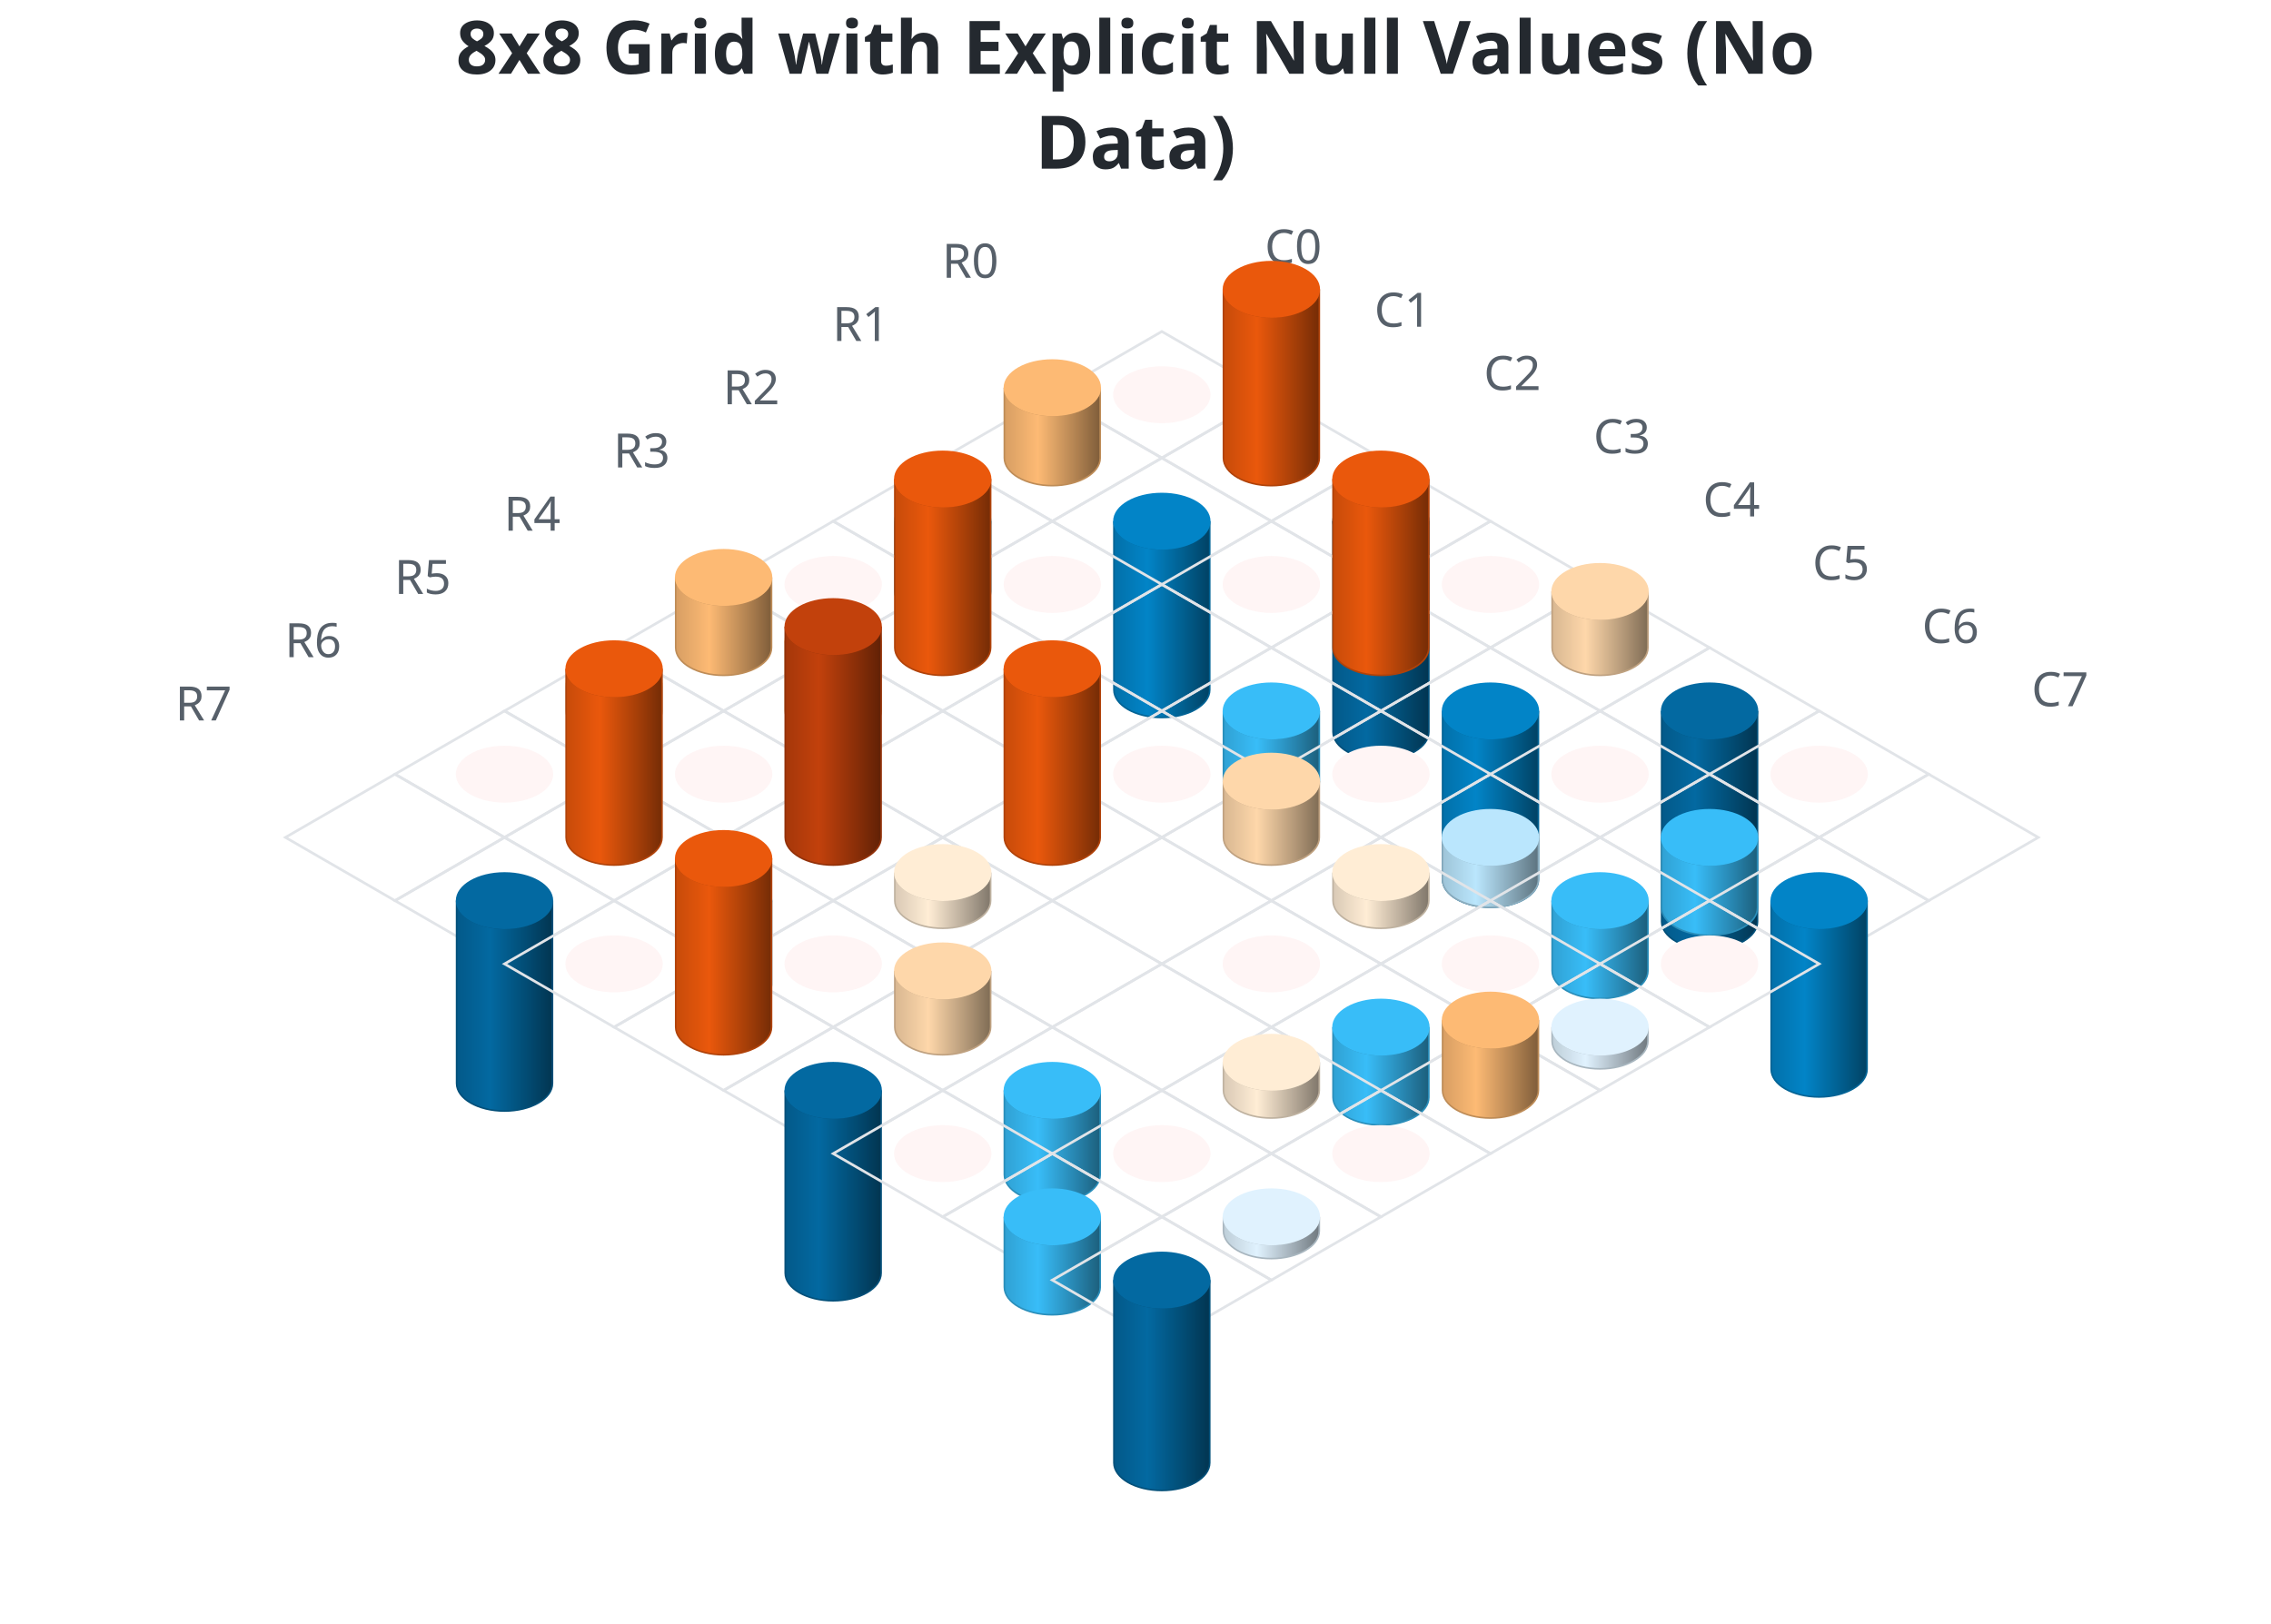
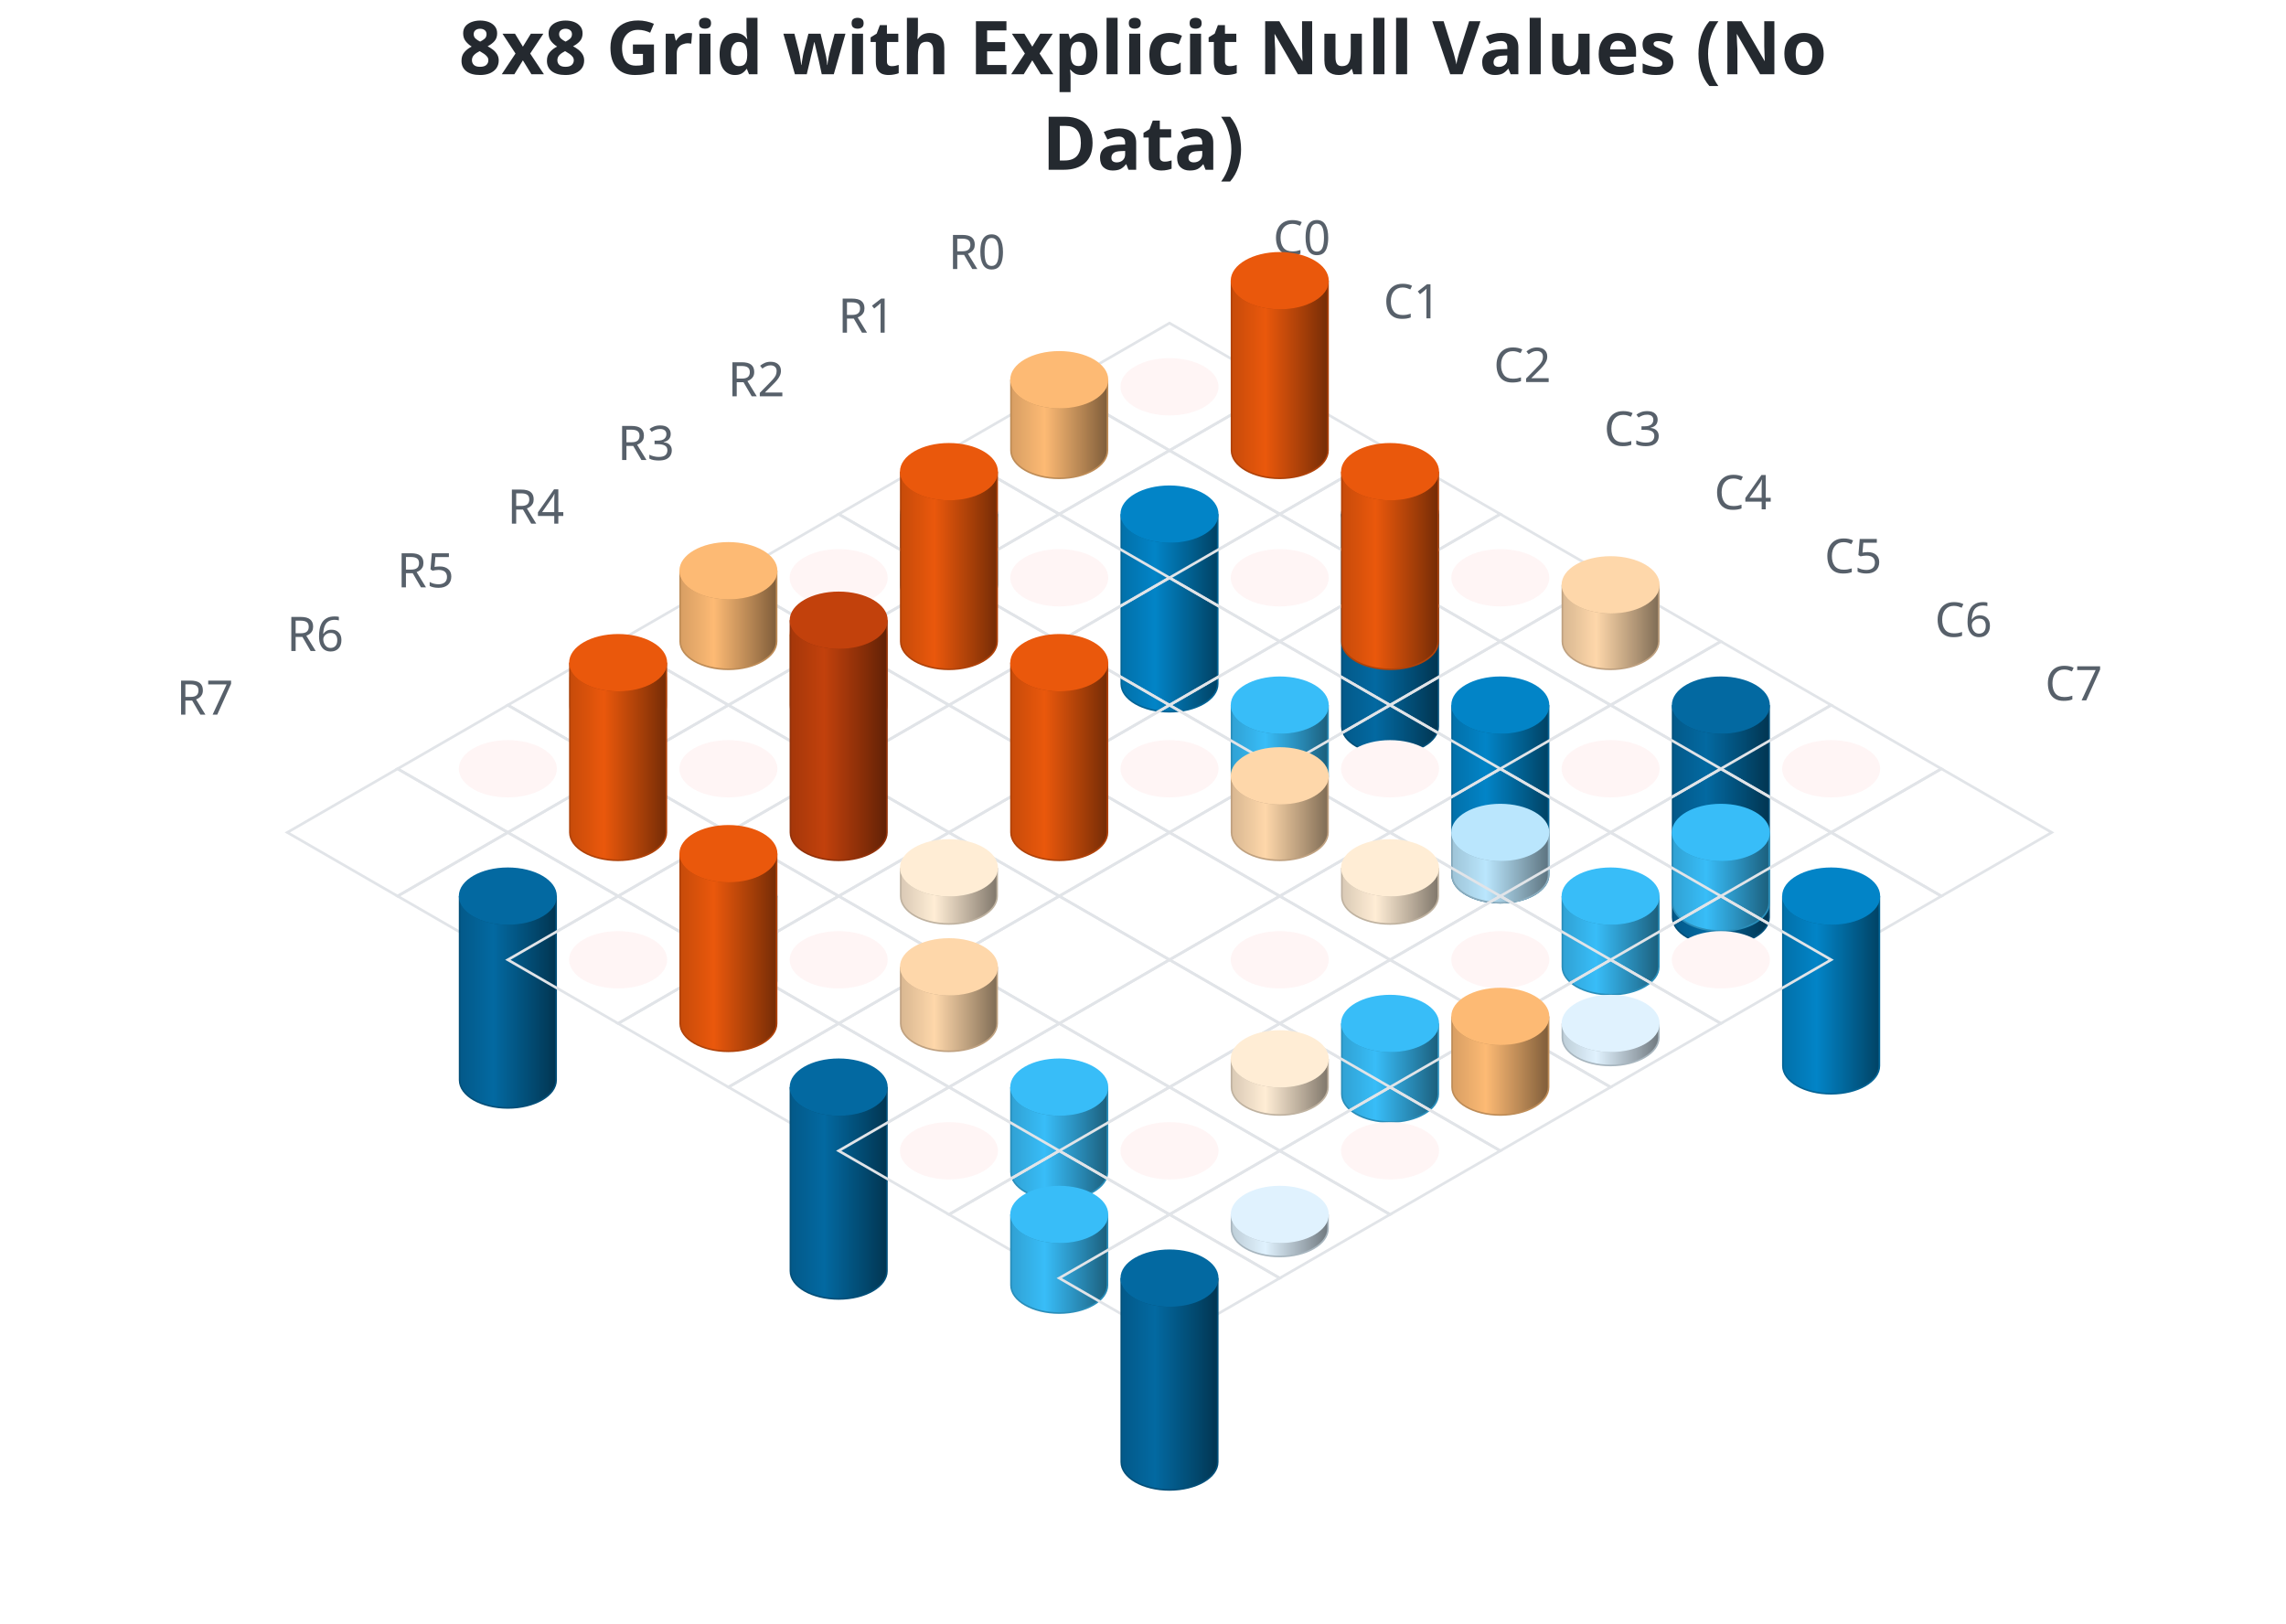
- <svg xmlns="http://www.w3.org/2000/svg" viewBox="-220.43 -62.90 430.87 308.07" width="100%" height="100%">
+ <svg xmlns="http://www.w3.org/2000/svg" viewBox="-220.43 -60.90 430.87 306.07" width="100%" height="100%">
  <style>
        @keyframes iso-grow {
          from {
            transform: scaleY(0);
          }
          to {
            transform: scaleY(1);
          }
        }
        .iso-bar {
          transform-box: fill-box;
          animation: iso-grow 0.6s cubic-bezier(0.16, 1, 0.3, 1) both;
          transition: transform 0.2s cubic-bezier(0.25, 0.46, 0.45, 0.94), filter 0.2s ease;
          cursor: pointer;
        }
        .iso-bar:hover {
          filter: brightness(1.1) drop-shadow(0 4px 6px rgba(0, 0, 0, 0.2));
          transform: translateY(-3px) scaleY(1);
        }
        .iso-face-top, .iso-face-left, .iso-face-right, .iso-bridge-top, .iso-bridge-front {
          transition: fill 0.2s ease;
        }
      </style>
  <defs>
    <linearGradient id="cyl-grad-fdba74" x1="0%" y1="0%" x2="100%" y2="0%">
      <stop offset="0%" stop-color="#d79e63" stop-opacity="1" />
      <stop offset="35%" stop-color="#fdba74" stop-opacity="1" />
      <stop offset="75%" stop-color="#b18251" stop-opacity="1" />
      <stop offset="100%" stop-color="#7f5d3a" stop-opacity="1" />
    </linearGradient>
    <linearGradient id="cyl-grad-38bdf8" x1="0%" y1="0%" x2="100%" y2="0%">
      <stop offset="0%" stop-color="#30a1d3" stop-opacity="1" />
      <stop offset="35%" stop-color="#38bdf8" stop-opacity="1" />
      <stop offset="75%" stop-color="#2784ae" stop-opacity="1" />
      <stop offset="100%" stop-color="#1c5f7c" stop-opacity="1" />
    </linearGradient>
    <linearGradient id="cyl-grad-ffedd5" x1="0%" y1="0%" x2="100%" y2="0%">
      <stop offset="0%" stop-color="#d9c9b5" stop-opacity="1" />
      <stop offset="35%" stop-color="#ffedd5" stop-opacity="1" />
      <stop offset="75%" stop-color="#b3a695" stop-opacity="1" />
      <stop offset="100%" stop-color="#80776b" stop-opacity="1" />
    </linearGradient>
    <linearGradient id="cyl-grad-ea580c" x1="0%" y1="0%" x2="100%" y2="0%">
      <stop offset="0%" stop-color="#c74b0a" stop-opacity="1" />
      <stop offset="35%" stop-color="#ea580c" stop-opacity="1" />
      <stop offset="75%" stop-color="#a43e08" stop-opacity="1" />
      <stop offset="100%" stop-color="#752c06" stop-opacity="1" />
    </linearGradient>
    <linearGradient id="cyl-grad-0284c7" x1="0%" y1="0%" x2="100%" y2="0%">
      <stop offset="0%" stop-color="#0270a9" stop-opacity="1" />
      <stop offset="35%" stop-color="#0284c7" stop-opacity="1" />
      <stop offset="75%" stop-color="#015c8b" stop-opacity="1" />
      <stop offset="100%" stop-color="#014264" stop-opacity="1" />
    </linearGradient>
    <linearGradient id="cyl-grad-0369a1" x1="0%" y1="0%" x2="100%" y2="0%">
      <stop offset="0%" stop-color="#035989" stop-opacity="1" />
      <stop offset="35%" stop-color="#0369a1" stop-opacity="1" />
      <stop offset="75%" stop-color="#024a71" stop-opacity="1" />
      <stop offset="100%" stop-color="#023551" stop-opacity="1" />
    </linearGradient>
    <linearGradient id="cyl-grad-c2410c" x1="0%" y1="0%" x2="100%" y2="0%">
      <stop offset="0%" stop-color="#a5370a" stop-opacity="1" />
      <stop offset="35%" stop-color="#c2410c" stop-opacity="1" />
      <stop offset="75%" stop-color="#882e08" stop-opacity="1" />
      <stop offset="100%" stop-color="#612106" stop-opacity="1" />
    </linearGradient>
    <linearGradient id="cyl-grad-fed7aa" x1="0%" y1="0%" x2="100%" y2="0%">
      <stop offset="0%" stop-color="#d8b791" stop-opacity="1" />
      <stop offset="35%" stop-color="#fed7aa" stop-opacity="1" />
      <stop offset="75%" stop-color="#b29777" stop-opacity="1" />
      <stop offset="100%" stop-color="#7f6c55" stop-opacity="1" />
    </linearGradient>
    <linearGradient id="cyl-grad-bae6fd" x1="0%" y1="0%" x2="100%" y2="0%">
      <stop offset="0%" stop-color="#9ec4d7" stop-opacity="1" />
      <stop offset="35%" stop-color="#bae6fd" stop-opacity="1" />
      <stop offset="75%" stop-color="#82a1b1" stop-opacity="1" />
      <stop offset="100%" stop-color="#5d737f" stop-opacity="1" />
    </linearGradient>
    <linearGradient id="cyl-grad-e0f2fe" x1="0%" y1="0%" x2="100%" y2="0%">
      <stop offset="0%" stop-color="#beced8" stop-opacity="1" />
      <stop offset="35%" stop-color="#e0f2fe" stop-opacity="1" />
      <stop offset="75%" stop-color="#9da9b2" stop-opacity="1" />
      <stop offset="100%" stop-color="#70797f" stop-opacity="1" />
    </linearGradient>
  </defs>
-   <text x="-5.00" y="-48.90" fill="#24292f" font-size="14" font-weight="bold" font-family="sans-serif" text-anchor="middle">8x8 Grid with Explicit Null Values (No</text>
-   <text x="-5.00" y="-30.90" fill="#24292f" font-size="14" font-weight="bold" font-family="sans-serif" text-anchor="middle">Data)</text>
+   <text x="-5.00" y="-46.90" fill="#24292f" font-size="14" font-weight="bold" font-family="sans-serif" text-anchor="middle">8x8 Grid with Explicit Null Values (No</text>
+   <text x="-5.00" y="-28.90" fill="#24292f" font-size="14" font-weight="bold" font-family="sans-serif" text-anchor="middle">Data)</text>
  <g>
    <g class="iso-col-labels">
      <text x="24.94" y="-12.90" fill="#57606a" font-size="9" font-family="sans-serif" text-anchor="middle">C0</text>
      <text x="45.73" y="-0.90" fill="#57606a" font-size="9" font-family="sans-serif" text-anchor="middle">C1</text>
      <text x="66.51" y="11.10" fill="#57606a" font-size="9" font-family="sans-serif" text-anchor="middle">C2</text>
      <text x="87.30" y="23.10" fill="#57606a" font-size="9" font-family="sans-serif" text-anchor="middle">C3</text>
      <text x="108.08" y="35.10" fill="#57606a" font-size="9" font-family="sans-serif" text-anchor="middle">C4</text>
      <text x="128.86" y="47.10" fill="#57606a" font-size="9" font-family="sans-serif" text-anchor="middle">C5</text>
      <text x="149.65" y="59.10" fill="#57606a" font-size="9" font-family="sans-serif" text-anchor="middle">C6</text>
      <text x="170.43" y="71.10" fill="#57606a" font-size="9" font-family="sans-serif" text-anchor="middle">C7</text>
    </g>
    <g class="iso-row-labels">
      <text x="-30.94" y="-10.20" fill="#57606a" font-size="9" font-family="sans-serif" text-anchor="end">R0</text>
      <text x="-51.73" y="1.80" fill="#57606a" font-size="9" font-family="sans-serif" text-anchor="end">R1</text>
      <text x="-72.51" y="13.80" fill="#57606a" font-size="9" font-family="sans-serif" text-anchor="end">R2</text>
      <text x="-93.30" y="25.80" fill="#57606a" font-size="9" font-family="sans-serif" text-anchor="end">R3</text>
      <text x="-114.08" y="37.80" fill="#57606a" font-size="9" font-family="sans-serif" text-anchor="end">R4</text>
      <text x="-134.86" y="49.80" fill="#57606a" font-size="9" font-family="sans-serif" text-anchor="end">R5</text>
      <text x="-155.65" y="61.80" fill="#57606a" font-size="9" font-family="sans-serif" text-anchor="end">R6</text>
      <text x="-176.43" y="73.80" fill="#57606a" font-size="9" font-family="sans-serif" text-anchor="end">R7</text>
    </g>
    <polygon class="iso-grid-cell" points="0.00,0.00 -20.78,12.00 0.00,24.00 20.78,12.00" fill="none" stroke="#e1e4e8" stroke-width="0.5" />
    <g class="iso-bar" data-col="0" data-row="0" data-value="0" style="animation-delay: 0ms; transform-origin: bottom;">
      <ellipse cx="0.00" cy="12.00" rx="9.09" ry="5.25" fill="#fff5f5" stroke="#fff5f5" stroke-width="0.3" fill-opacity="1" stroke-opacity="1" />
    </g>
    <polygon class="iso-grid-cell" points="-20.78,12.00 -41.57,24.00 -20.78,36.00 0.00,24.00" fill="none" stroke="#e1e4e8" stroke-width="0.5" />
    <g class="iso-bar" data-col="0" data-row="1" data-value="5" style="animation-delay: 15ms; transform-origin: bottom;">
      <path d="M -29.88,10.67 L -29.88,24.00 A 9.09,5.25 0 0,0 -11.69,24.00 L -11.69,10.67 A 9.09,5.25 0 0,1 -29.88,10.67 Z" fill="url(#cyl-grad-fdba74)" stroke="#be8c57" stroke-width="0.3" fill-opacity="1" stroke-opacity="1" />
      <ellipse cx="-20.78" cy="10.67" rx="9.09" ry="5.25" fill="#fdba74" stroke="#fdba74" stroke-width="0.3" fill-opacity="1" stroke-opacity="1" />
    </g>
    <polygon class="iso-grid-cell" points="-41.57,24.00 -62.35,36.00 -41.57,48.00 -20.78,36.00" fill="none" stroke="#e1e4e8" stroke-width="0.5" />
    <g class="iso-bar" data-col="0" data-row="2" data-value="-5" style="animation-delay: 30ms; transform-origin: top;">
      <path d="M -50.66,36.00 L -50.66,49.33 A 9.09,5.25 0 0,0 -32.48,49.33 L -32.48,36.00 A 9.09,5.25 0 0,1 -50.66,36.00 Z" fill="url(#cyl-grad-38bdf8)" stroke="#2a8eba" stroke-width="0.3" fill-opacity="1" stroke-opacity="1" />
      <ellipse cx="-41.57" cy="36.00" rx="9.09" ry="5.25" fill="#38bdf8" stroke="#38bdf8" stroke-width="0.3" fill-opacity="1" stroke-opacity="1" />
    </g>
    <polygon class="iso-grid-cell" points="-62.35,36.00 -83.14,48.00 -62.35,60.00 -41.57,48.00" fill="none" stroke="#e1e4e8" stroke-width="0.5" />
    <g class="iso-bar" data-col="0" data-row="3" data-value="0" style="animation-delay: 45ms; transform-origin: bottom;">
      <ellipse cx="-62.35" cy="48.00" rx="9.09" ry="5.25" fill="#fff5f5" stroke="#fff5f5" stroke-width="0.3" fill-opacity="1" stroke-opacity="1" />
    </g>
    <polygon class="iso-grid-cell" points="-83.14,48.00 -103.92,60.00 -83.14,72.00 -62.35,60.00" fill="none" stroke="#e1e4e8" stroke-width="0.5" />
    <g class="iso-bar" data-col="0" data-row="4" data-value="5" style="animation-delay: 60ms; transform-origin: bottom;">
      <path d="M -92.23,46.67 L -92.23,60.00 A 9.09,5.25 0 0,0 -74.05,60.00 L -74.05,46.67 A 9.09,5.25 0 0,1 -92.23,46.67 Z" fill="url(#cyl-grad-fdba74)" stroke="#be8c57" stroke-width="0.3" fill-opacity="1" stroke-opacity="1" />
      <ellipse cx="-83.14" cy="46.67" rx="9.09" ry="5.25" fill="#fdba74" stroke="#fdba74" stroke-width="0.3" fill-opacity="1" stroke-opacity="1" />
    </g>
    <polygon class="iso-grid-cell" points="-103.92,60.00 -124.71,72.00 -103.92,84.00 -83.14,72.00" fill="none" stroke="#e1e4e8" stroke-width="0.5" />
    <g class="iso-bar" data-col="0" data-row="5" data-value="2" style="animation-delay: 75ms; transform-origin: bottom;">
      <path d="M -113.02,66.67 L -113.02,72.00 A 9.09,5.25 0 0,0 -94.83,72.00 L -94.83,66.67 A 9.09,5.25 0 0,1 -113.02,66.67 Z" fill="url(#cyl-grad-ffedd5)" stroke="#bfb2a0" stroke-width="0.3" fill-opacity="1" stroke-opacity="1" />
      <ellipse cx="-103.92" cy="66.67" rx="9.09" ry="5.25" fill="#ffedd5" stroke="#ffedd5" stroke-width="0.3" fill-opacity="1" stroke-opacity="1" />
    </g>
    <polygon class="iso-grid-cell" points="-124.71,72.00 -145.49,84.00 -124.71,96.00 -103.92,84.00" fill="none" stroke="#e1e4e8" stroke-width="0.5" />
    <g class="iso-bar" data-col="0" data-row="6" data-value="0" style="animation-delay: 90ms; transform-origin: bottom;">
      <ellipse cx="-124.71" cy="84.00" rx="9.09" ry="5.25" fill="#fff5f5" stroke="#fff5f5" stroke-width="0.3" fill-opacity="1" stroke-opacity="1" />
    </g>
    <polygon class="iso-grid-cell" points="-145.49,84.00 -166.28,96.00 -145.49,108.00 -124.71,96.00" fill="none" stroke="#e1e4e8" stroke-width="0.5" />
    <polygon class="iso-grid-cell" points="20.78,12.00 0.00,24.00 20.78,36.00 41.57,24.00" fill="none" stroke="#e1e4e8" stroke-width="0.5" />
    <g class="iso-bar" data-col="1" data-row="0" data-value="12" style="animation-delay: 15ms; transform-origin: bottom;">
      <path d="M 11.69,-8.00 L 11.69,24.00 A 9.09,5.25 0 0,0 29.88,24.00 L 29.88,-8.00 A 9.09,5.25 0 0,1 11.69,-8.00 Z" fill="url(#cyl-grad-ea580c)" stroke="#b04209" stroke-width="0.3" fill-opacity="1" stroke-opacity="1" />
      <ellipse cx="20.78" cy="-8.00" rx="9.09" ry="5.25" fill="#ea580c" stroke="#ea580c" stroke-width="0.3" fill-opacity="1" stroke-opacity="1" />
    </g>
    <polygon class="iso-grid-cell" points="0.00,24.00 -20.78,36.00 0.00,48.00 20.78,36.00" fill="none" stroke="#e1e4e8" stroke-width="0.5" />
    <g class="iso-bar" data-col="1" data-row="1" data-value="-12" style="animation-delay: 30ms; transform-origin: top;">
      <path d="M -9.09,36.00 L -9.09,68.00 A 9.09,5.25 0 0,0 9.09,68.00 L 9.09,36.00 A 9.09,5.25 0 0,1 -9.09,36.00 Z" fill="url(#cyl-grad-0284c7)" stroke="#026395" stroke-width="0.3" fill-opacity="1" stroke-opacity="1" />
      <ellipse cx="0.00" cy="36.00" rx="9.09" ry="5.25" fill="#0284c7" stroke="#0284c7" stroke-width="0.3" fill-opacity="1" stroke-opacity="1" />
    </g>
    <polygon class="iso-grid-cell" points="-20.78,36.00 -41.57,48.00 -20.78,60.00 0.00,48.00" fill="none" stroke="#e1e4e8" stroke-width="0.5" />
    <g class="iso-bar" data-col="1" data-row="2" data-value="0" style="animation-delay: 45ms; transform-origin: bottom;">
      <ellipse cx="-20.78" cy="48.00" rx="9.09" ry="5.25" fill="#fff5f5" stroke="#fff5f5" stroke-width="0.3" fill-opacity="1" stroke-opacity="1" />
    </g>
    <polygon class="iso-grid-cell" points="-41.57,48.00 -62.35,60.00 -41.57,72.00 -20.78,60.00" fill="none" stroke="#e1e4e8" stroke-width="0.5" />
    <g class="iso-bar" data-col="1" data-row="3" data-value="12" style="animation-delay: 60ms; transform-origin: bottom;">
      <path d="M -50.66,28.00 L -50.66,60.00 A 9.09,5.25 0 0,0 -32.48,60.00 L -32.48,28.00 A 9.09,5.25 0 0,1 -50.66,28.00 Z" fill="url(#cyl-grad-ea580c)" stroke="#b04209" stroke-width="0.3" fill-opacity="1" stroke-opacity="1" />
      <ellipse cx="-41.57" cy="28.00" rx="9.09" ry="5.25" fill="#ea580c" stroke="#ea580c" stroke-width="0.3" fill-opacity="1" stroke-opacity="1" />
    </g>
    <polygon class="iso-grid-cell" points="-62.35,60.00 -83.14,72.00 -62.35,84.00 -41.57,72.00" fill="none" stroke="#e1e4e8" stroke-width="0.5" />
    <g class="iso-bar" data-col="1" data-row="4" data-value="5" style="animation-delay: 75ms; transform-origin: bottom;">
      <path d="M -71.45,58.67 L -71.45,72.00 A 9.09,5.25 0 0,0 -53.26,72.00 L -53.26,58.67 A 9.09,5.25 0 0,1 -71.45,58.67 Z" fill="url(#cyl-grad-fdba74)" stroke="#be8c57" stroke-width="0.3" fill-opacity="1" stroke-opacity="1" />
      <ellipse cx="-62.35" cy="58.67" rx="9.09" ry="5.25" fill="#fdba74" stroke="#fdba74" stroke-width="0.3" fill-opacity="1" stroke-opacity="1" />
    </g>
    <polygon class="iso-grid-cell" points="-83.14,72.00 -103.92,84.00 -83.14,96.00 -62.35,84.00" fill="none" stroke="#e1e4e8" stroke-width="0.5" />
    <g class="iso-bar" data-col="1" data-row="5" data-value="0" style="animation-delay: 90ms; transform-origin: bottom;">
      <ellipse cx="-83.14" cy="84.00" rx="9.09" ry="5.25" fill="#fff5f5" stroke="#fff5f5" stroke-width="0.3" fill-opacity="1" stroke-opacity="1" />
    </g>
    <polygon class="iso-grid-cell" points="-103.92,84.00 -124.71,96.00 -103.92,108.00 -83.14,96.00" fill="none" stroke="#e1e4e8" stroke-width="0.5" />
    <g class="iso-bar" data-col="1" data-row="6" data-value="12" style="animation-delay: 105ms; transform-origin: bottom;">
      <path d="M -113.02,64.00 L -113.02,96.00 A 9.09,5.25 0 0,0 -94.83,96.00 L -94.83,64.00 A 9.09,5.25 0 0,1 -113.02,64.00 Z" fill="url(#cyl-grad-ea580c)" stroke="#b04209" stroke-width="0.3" fill-opacity="1" stroke-opacity="1" />
      <ellipse cx="-103.92" cy="64.00" rx="9.09" ry="5.25" fill="#ea580c" stroke="#ea580c" stroke-width="0.3" fill-opacity="1" stroke-opacity="1" />
    </g>
    <polygon class="iso-grid-cell" points="-124.71,96.00 -145.49,108.00 -124.71,120.00 -103.92,108.00" fill="none" stroke="#e1e4e8" stroke-width="0.5" />
    <g class="iso-bar" data-col="1" data-row="7" data-value="-13" style="animation-delay: 120ms; transform-origin: top;">
      <path d="M -133.80,108.00 L -133.80,142.67 A 9.09,5.25 0 0,0 -115.61,142.67 L -115.61,108.00 A 9.09,5.25 0 0,1 -133.80,108.00 Z" fill="url(#cyl-grad-0369a1)" stroke="#024f79" stroke-width="0.3" fill-opacity="1" stroke-opacity="1" />
      <ellipse cx="-124.71" cy="108.00" rx="9.09" ry="5.25" fill="#0369a1" stroke="#0369a1" stroke-width="0.3" fill-opacity="1" stroke-opacity="1" />
    </g>
    <polygon class="iso-grid-cell" points="41.57,24.00 20.78,36.00 41.57,48.00 62.35,36.00" fill="none" stroke="#e1e4e8" stroke-width="0.5" />
    <g class="iso-bar" data-col="2" data-row="0" data-value="-15" style="animation-delay: 30ms; transform-origin: top;">
      <path d="M 32.48,36.00 L 32.48,76.00 A 9.09,5.25 0 0,0 50.66,76.00 L 50.66,36.00 A 9.09,5.25 0 0,1 32.48,36.00 Z" fill="url(#cyl-grad-0369a1)" stroke="#024f79" stroke-width="0.3" fill-opacity="1" stroke-opacity="1" />
      <ellipse cx="41.57" cy="36.00" rx="9.09" ry="5.25" fill="#0369a1" stroke="#0369a1" stroke-width="0.3" fill-opacity="1" stroke-opacity="1" />
    </g>
    <polygon class="iso-grid-cell" points="20.78,36.00 0.00,48.00 20.78,60.00 41.57,48.00" fill="none" stroke="#e1e4e8" stroke-width="0.5" />
    <g class="iso-bar" data-col="2" data-row="1" data-value="0" style="animation-delay: 45ms; transform-origin: bottom;">
      <ellipse cx="20.78" cy="48.00" rx="9.09" ry="5.25" fill="#fff5f5" stroke="#fff5f5" stroke-width="0.3" fill-opacity="1" stroke-opacity="1" />
    </g>
    <polygon class="iso-grid-cell" points="0.00,48.00 -20.78,60.00 0.00,72.00 20.78,60.00" fill="none" stroke="#e1e4e8" stroke-width="0.5" />
    <polygon class="iso-grid-cell" points="-20.78,60.00 -41.57,72.00 -20.78,84.00 0.00,72.00" fill="none" stroke="#e1e4e8" stroke-width="0.5" />
    <polygon class="iso-grid-cell" points="-41.57,72.00 -62.35,84.00 -41.57,96.00 -20.78,84.00" fill="none" stroke="#e1e4e8" stroke-width="0.5" />
    <polygon class="iso-grid-cell" points="-62.35,84.00 -83.14,96.00 -62.35,108.00 -41.57,96.00" fill="none" stroke="#e1e4e8" stroke-width="0.5" />
    <g class="iso-bar" data-col="2" data-row="5" data-value="15" style="animation-delay: 105ms; transform-origin: bottom;">
      <path d="M -71.45,56.00 L -71.45,96.00 A 9.09,5.25 0 0,0 -53.26,96.00 L -53.26,56.00 A 9.09,5.25 0 0,1 -71.45,56.00 Z" fill="url(#cyl-grad-c2410c)" stroke="#923109" stroke-width="0.3" fill-opacity="1" stroke-opacity="1" />
      <ellipse cx="-62.35" cy="56.00" rx="9.09" ry="5.25" fill="#c2410c" stroke="#c2410c" stroke-width="0.3" fill-opacity="1" stroke-opacity="1" />
    </g>
    <polygon class="iso-grid-cell" points="-83.14,96.00 -103.92,108.00 -83.14,120.00 -62.35,108.00" fill="none" stroke="#e1e4e8" stroke-width="0.5" />
    <g class="iso-bar" data-col="2" data-row="6" data-value="-6" style="animation-delay: 120ms; transform-origin: top;">
      <path d="M -92.23,108.00 L -92.23,124.00 A 9.09,5.25 0 0,0 -74.05,124.00 L -74.05,108.00 A 9.09,5.25 0 0,1 -92.23,108.00 Z" fill="url(#cyl-grad-38bdf8)" stroke="#2a8eba" stroke-width="0.3" fill-opacity="1" stroke-opacity="1" />
      <ellipse cx="-83.14" cy="108.00" rx="9.09" ry="5.25" fill="#38bdf8" stroke="#38bdf8" stroke-width="0.3" fill-opacity="1" stroke-opacity="1" />
    </g>
    <polygon class="iso-grid-cell" points="-103.92,108.00 -124.71,120.00 -103.92,132.00 -83.14,120.00" fill="none" stroke="#e1e4e8" stroke-width="0.5" />
    <g class="iso-bar" data-col="2" data-row="7" data-value="0" style="animation-delay: 135ms; transform-origin: bottom;">
      <ellipse cx="-103.92" cy="120.00" rx="9.09" ry="5.25" fill="#fff5f5" stroke="#fff5f5" stroke-width="0.3" fill-opacity="1" stroke-opacity="1" />
    </g>
    <polygon class="iso-grid-cell" points="62.35,36.00 41.57,48.00 62.35,60.00 83.14,48.00" fill="none" stroke="#e1e4e8" stroke-width="0.5" />
    <g class="iso-bar" data-col="3" data-row="0" data-value="0" style="animation-delay: 45ms; transform-origin: bottom;">
      <ellipse cx="62.35" cy="48.00" rx="9.09" ry="5.25" fill="#fff5f5" stroke="#fff5f5" stroke-width="0.3" fill-opacity="1" stroke-opacity="1" />
    </g>
    <polygon class="iso-grid-cell" points="41.57,48.00 20.78,60.00 41.57,72.00 62.35,60.00" fill="none" stroke="#e1e4e8" stroke-width="0.5" />
    <g class="iso-bar" data-col="3" data-row="1" data-value="12" style="animation-delay: 60ms; transform-origin: bottom;">
      <path d="M 32.48,28.00 L 32.48,60.00 A 9.09,5.25 0 0,0 50.66,60.00 L 50.66,28.00 A 9.09,5.25 0 0,1 32.48,28.00 Z" fill="url(#cyl-grad-ea580c)" stroke="#b04209" stroke-width="0.3" fill-opacity="1" stroke-opacity="1" />
      <ellipse cx="41.57" cy="28.00" rx="9.09" ry="5.25" fill="#ea580c" stroke="#ea580c" stroke-width="0.3" fill-opacity="1" stroke-opacity="1" />
    </g>
    <polygon class="iso-grid-cell" points="20.78,60.00 0.00,72.00 20.78,84.00 41.57,72.00" fill="none" stroke="#e1e4e8" stroke-width="0.5" />
    <g class="iso-bar" data-col="3" data-row="2" data-value="-5" style="animation-delay: 75ms; transform-origin: top;">
      <path d="M 11.69,72.00 L 11.69,85.33 A 9.09,5.25 0 0,0 29.88,85.33 L 29.88,72.00 A 9.09,5.25 0 0,1 11.69,72.00 Z" fill="url(#cyl-grad-38bdf8)" stroke="#2a8eba" stroke-width="0.3" fill-opacity="1" stroke-opacity="1" />
      <ellipse cx="20.78" cy="72.00" rx="9.09" ry="5.25" fill="#38bdf8" stroke="#38bdf8" stroke-width="0.3" fill-opacity="1" stroke-opacity="1" />
    </g>
    <polygon class="iso-grid-cell" points="0.00,72.00 -20.78,84.00 0.00,96.00 20.78,84.00" fill="none" stroke="#e1e4e8" stroke-width="0.5" />
    <g class="iso-bar" data-col="3" data-row="3" data-value="0" style="animation-delay: 90ms; transform-origin: bottom;">
      <ellipse cx="0.00" cy="84.00" rx="9.09" ry="5.25" fill="#fff5f5" stroke="#fff5f5" stroke-width="0.3" fill-opacity="1" stroke-opacity="1" />
    </g>
    <polygon class="iso-grid-cell" points="-20.78,84.00 -41.57,96.00 -20.78,108.00 0.00,96.00" fill="none" stroke="#e1e4e8" stroke-width="0.5" />
    <g class="iso-bar" data-col="3" data-row="4" data-value="12" style="animation-delay: 105ms; transform-origin: bottom;">
      <path d="M -29.88,64.00 L -29.88,96.00 A 9.09,5.25 0 0,0 -11.69,96.00 L -11.69,64.00 A 9.09,5.25 0 0,1 -29.88,64.00 Z" fill="url(#cyl-grad-ea580c)" stroke="#b04209" stroke-width="0.3" fill-opacity="1" stroke-opacity="1" />
      <ellipse cx="-20.78" cy="64.00" rx="9.09" ry="5.25" fill="#ea580c" stroke="#ea580c" stroke-width="0.3" fill-opacity="1" stroke-opacity="1" />
    </g>
    <polygon class="iso-grid-cell" points="-41.57,96.00 -62.35,108.00 -41.57,120.00 -20.78,108.00" fill="none" stroke="#e1e4e8" stroke-width="0.5" />
    <g class="iso-bar" data-col="3" data-row="5" data-value="2" style="animation-delay: 120ms; transform-origin: bottom;">
      <path d="M -50.66,102.67 L -50.66,108.00 A 9.09,5.25 0 0,0 -32.48,108.00 L -32.48,102.67 A 9.09,5.25 0 0,1 -50.66,102.67 Z" fill="url(#cyl-grad-ffedd5)" stroke="#bfb2a0" stroke-width="0.3" fill-opacity="1" stroke-opacity="1" />
      <ellipse cx="-41.57" cy="102.67" rx="9.09" ry="5.25" fill="#ffedd5" stroke="#ffedd5" stroke-width="0.3" fill-opacity="1" stroke-opacity="1" />
    </g>
    <polygon class="iso-grid-cell" points="-62.35,108.00 -83.14,120.00 -62.35,132.00 -41.57,120.00" fill="none" stroke="#e1e4e8" stroke-width="0.5" />
    <g class="iso-bar" data-col="3" data-row="6" data-value="0" style="animation-delay: 135ms; transform-origin: bottom;">
      <ellipse cx="-62.35" cy="120.00" rx="9.09" ry="5.25" fill="#fff5f5" stroke="#fff5f5" stroke-width="0.3" fill-opacity="1" stroke-opacity="1" />
    </g>
    <polygon class="iso-grid-cell" points="-83.14,120.00 -103.92,132.00 -83.14,144.00 -62.35,132.00" fill="none" stroke="#e1e4e8" stroke-width="0.5" />
    <g class="iso-bar" data-col="3" data-row="7" data-value="12" style="animation-delay: 150ms; transform-origin: bottom;">
      <path d="M -92.23,100.00 L -92.23,132.00 A 9.09,5.25 0 0,0 -74.05,132.00 L -74.05,100.00 A 9.09,5.25 0 0,1 -92.23,100.00 Z" fill="url(#cyl-grad-ea580c)" stroke="#b04209" stroke-width="0.3" fill-opacity="1" stroke-opacity="1" />
      <ellipse cx="-83.14" cy="100.00" rx="9.09" ry="5.25" fill="#ea580c" stroke="#ea580c" stroke-width="0.3" fill-opacity="1" stroke-opacity="1" />
    </g>
    <polygon class="iso-grid-cell" points="83.14,48.00 62.35,60.00 83.14,72.00 103.92,60.00" fill="none" stroke="#e1e4e8" stroke-width="0.5" />
    <g class="iso-bar" data-col="4" data-row="0" data-value="4" style="animation-delay: 60ms; transform-origin: bottom;">
      <path d="M 74.05,49.33 L 74.05,60.00 A 9.09,5.25 0 0,0 92.23,60.00 L 92.23,49.33 A 9.09,5.25 0 0,1 74.05,49.33 Z" fill="url(#cyl-grad-fed7aa)" stroke="#bfa180" stroke-width="0.3" fill-opacity="1" stroke-opacity="1" />
      <ellipse cx="83.14" cy="49.33" rx="9.09" ry="5.25" fill="#fed7aa" stroke="#fed7aa" stroke-width="0.3" fill-opacity="1" stroke-opacity="1" />
    </g>
    <polygon class="iso-grid-cell" points="62.35,60.00 41.57,72.00 62.35,84.00 83.14,72.00" fill="none" stroke="#e1e4e8" stroke-width="0.5" />
    <g class="iso-bar" data-col="4" data-row="1" data-value="-12" style="animation-delay: 75ms; transform-origin: top;">
      <path d="M 53.26,72.00 L 53.26,104.00 A 9.09,5.25 0 0,0 71.45,104.00 L 71.45,72.00 A 9.09,5.25 0 0,1 53.26,72.00 Z" fill="url(#cyl-grad-0284c7)" stroke="#026395" stroke-width="0.3" fill-opacity="1" stroke-opacity="1" />
      <ellipse cx="62.35" cy="72.00" rx="9.09" ry="5.25" fill="#0284c7" stroke="#0284c7" stroke-width="0.3" fill-opacity="1" stroke-opacity="1" />
    </g>
    <polygon class="iso-grid-cell" points="41.57,72.00 20.78,84.00 41.57,96.00 62.35,84.00" fill="none" stroke="#e1e4e8" stroke-width="0.5" />
    <g class="iso-bar" data-col="4" data-row="2" data-value="0" style="animation-delay: 90ms; transform-origin: bottom;">
      <ellipse cx="41.57" cy="84.00" rx="9.09" ry="5.25" fill="#fff5f5" stroke="#fff5f5" stroke-width="0.3" fill-opacity="1" stroke-opacity="1" />
    </g>
    <polygon class="iso-grid-cell" points="20.78,84.00 0.00,96.00 20.78,108.00 41.57,96.00" fill="none" stroke="#e1e4e8" stroke-width="0.5" />
    <g class="iso-bar" data-col="4" data-row="3" data-value="4" style="animation-delay: 105ms; transform-origin: bottom;">
      <path d="M 11.69,85.33 L 11.69,96.00 A 9.09,5.25 0 0,0 29.88,96.00 L 29.88,85.33 A 9.09,5.25 0 0,1 11.69,85.33 Z" fill="url(#cyl-grad-fed7aa)" stroke="#bfa180" stroke-width="0.3" fill-opacity="1" stroke-opacity="1" />
      <ellipse cx="20.78" cy="85.33" rx="9.09" ry="5.25" fill="#fed7aa" stroke="#fed7aa" stroke-width="0.3" fill-opacity="1" stroke-opacity="1" />
    </g>
    <polygon class="iso-grid-cell" points="0.00,96.00 -20.78,108.00 0.00,120.00 20.78,108.00" fill="none" stroke="#e1e4e8" stroke-width="0.5" />
    <polygon class="iso-grid-cell" points="-20.78,108.00 -41.57,120.00 -20.78,132.00 0.00,120.00" fill="none" stroke="#e1e4e8" stroke-width="0.5" />
    <polygon class="iso-grid-cell" points="-41.57,120.00 -62.35,132.00 -41.57,144.00 -20.78,132.00" fill="none" stroke="#e1e4e8" stroke-width="0.5" />
    <g class="iso-bar" data-col="4" data-row="6" data-value="4" style="animation-delay: 150ms; transform-origin: bottom;">
      <path d="M -50.66,121.33 L -50.66,132.00 A 9.09,5.25 0 0,0 -32.48,132.00 L -32.48,121.33 A 9.09,5.25 0 0,1 -50.66,121.33 Z" fill="url(#cyl-grad-fed7aa)" stroke="#bfa180" stroke-width="0.3" fill-opacity="1" stroke-opacity="1" />
      <ellipse cx="-41.57" cy="121.33" rx="9.09" ry="5.25" fill="#fed7aa" stroke="#fed7aa" stroke-width="0.3" fill-opacity="1" stroke-opacity="1" />
    </g>
    <polygon class="iso-grid-cell" points="-62.35,132.00 -83.14,144.00 -62.35,156.00 -41.57,144.00" fill="none" stroke="#e1e4e8" stroke-width="0.5" />
    <g class="iso-bar" data-col="4" data-row="7" data-value="-13" style="animation-delay: 165ms; transform-origin: top;">
      <path d="M -71.45,144.00 L -71.45,178.67 A 9.09,5.25 0 0,0 -53.26,178.67 L -53.26,144.00 A 9.09,5.25 0 0,1 -71.45,144.00 Z" fill="url(#cyl-grad-0369a1)" stroke="#024f79" stroke-width="0.3" fill-opacity="1" stroke-opacity="1" />
      <ellipse cx="-62.35" cy="144.00" rx="9.09" ry="5.25" fill="#0369a1" stroke="#0369a1" stroke-width="0.3" fill-opacity="1" stroke-opacity="1" />
    </g>
    <polygon class="iso-grid-cell" points="103.92,60.00 83.14,72.00 103.92,84.00 124.71,72.00" fill="none" stroke="#e1e4e8" stroke-width="0.5" />
    <g class="iso-bar" data-col="5" data-row="0" data-value="-15" style="animation-delay: 75ms; transform-origin: top;">
      <path d="M 94.83,72.00 L 94.83,112.00 A 9.09,5.25 0 0,0 113.02,112.00 L 113.02,72.00 A 9.09,5.25 0 0,1 94.83,72.00 Z" fill="url(#cyl-grad-0369a1)" stroke="#024f79" stroke-width="0.3" fill-opacity="1" stroke-opacity="1" />
      <ellipse cx="103.92" cy="72.00" rx="9.09" ry="5.25" fill="#0369a1" stroke="#0369a1" stroke-width="0.3" fill-opacity="1" stroke-opacity="1" />
    </g>
    <polygon class="iso-grid-cell" points="83.14,72.00 62.35,84.00 83.14,96.00 103.92,84.00" fill="none" stroke="#e1e4e8" stroke-width="0.5" />
    <g class="iso-bar" data-col="5" data-row="1" data-value="0" style="animation-delay: 90ms; transform-origin: bottom;">
      <ellipse cx="83.14" cy="84.00" rx="9.09" ry="5.25" fill="#fff5f5" stroke="#fff5f5" stroke-width="0.3" fill-opacity="1" stroke-opacity="1" />
    </g>
    <polygon class="iso-grid-cell" points="62.35,84.00 41.57,96.00 62.35,108.00 83.14,96.00" fill="none" stroke="#e1e4e8" stroke-width="0.5" />
    <g class="iso-bar" data-col="5" data-row="2" data-value="-3" style="animation-delay: 105ms; transform-origin: top;">
      <path d="M 53.26,96.00 L 53.26,104.00 A 9.09,5.25 0 0,0 71.45,104.00 L 71.45,96.00 A 9.09,5.25 0 0,1 53.26,96.00 Z" fill="url(#cyl-grad-bae6fd)" stroke="#8cadbe" stroke-width="0.3" fill-opacity="1" stroke-opacity="1" />
      <ellipse cx="62.35" cy="96.00" rx="9.09" ry="5.25" fill="#bae6fd" stroke="#bae6fd" stroke-width="0.3" fill-opacity="1" stroke-opacity="1" />
    </g>
    <polygon class="iso-grid-cell" points="41.57,96.00 20.78,108.00 41.57,120.00 62.35,108.00" fill="none" stroke="#e1e4e8" stroke-width="0.5" />
    <g class="iso-bar" data-col="5" data-row="3" data-value="2" style="animation-delay: 120ms; transform-origin: bottom;">
      <path d="M 32.48,102.67 L 32.48,108.00 A 9.09,5.25 0 0,0 50.66,108.00 L 50.66,102.67 A 9.09,5.25 0 0,1 32.48,102.67 Z" fill="url(#cyl-grad-ffedd5)" stroke="#bfb2a0" stroke-width="0.3" fill-opacity="1" stroke-opacity="1" />
      <ellipse cx="41.57" cy="102.67" rx="9.09" ry="5.25" fill="#ffedd5" stroke="#ffedd5" stroke-width="0.3" fill-opacity="1" stroke-opacity="1" />
    </g>
    <polygon class="iso-grid-cell" points="20.78,108.00 0.00,120.00 20.78,132.00 41.57,120.00" fill="none" stroke="#e1e4e8" stroke-width="0.5" />
    <g class="iso-bar" data-col="5" data-row="4" data-value="0" style="animation-delay: 135ms; transform-origin: bottom;">
      <ellipse cx="20.78" cy="120.00" rx="9.09" ry="5.25" fill="#fff5f5" stroke="#fff5f5" stroke-width="0.3" fill-opacity="1" stroke-opacity="1" />
    </g>
    <polygon class="iso-grid-cell" points="0.00,120.00 -20.78,132.00 0.00,144.00 20.78,132.00" fill="none" stroke="#e1e4e8" stroke-width="0.5" />
    <polygon class="iso-grid-cell" points="-20.78,132.00 -41.57,144.00 -20.78,156.00 0.00,144.00" fill="none" stroke="#e1e4e8" stroke-width="0.5" />
    <g class="iso-bar" data-col="5" data-row="6" data-value="-6" style="animation-delay: 165ms; transform-origin: top;">
      <path d="M -29.88,144.00 L -29.88,160.00 A 9.09,5.25 0 0,0 -11.69,160.00 L -11.69,144.00 A 9.09,5.25 0 0,1 -29.88,144.00 Z" fill="url(#cyl-grad-38bdf8)" stroke="#2a8eba" stroke-width="0.3" fill-opacity="1" stroke-opacity="1" />
      <ellipse cx="-20.78" cy="144.00" rx="9.09" ry="5.25" fill="#38bdf8" stroke="#38bdf8" stroke-width="0.3" fill-opacity="1" stroke-opacity="1" />
    </g>
    <polygon class="iso-grid-cell" points="-41.57,144.00 -62.35,156.00 -41.57,168.00 -20.78,156.00" fill="none" stroke="#e1e4e8" stroke-width="0.5" />
    <g class="iso-bar" data-col="5" data-row="7" data-value="0" style="animation-delay: 180ms; transform-origin: bottom;">
      <ellipse cx="-41.57" cy="156.00" rx="9.09" ry="5.25" fill="#fff5f5" stroke="#fff5f5" stroke-width="0.3" fill-opacity="1" stroke-opacity="1" />
    </g>
    <polygon class="iso-grid-cell" points="124.71,72.00 103.92,84.00 124.71,96.00 145.49,84.00" fill="none" stroke="#e1e4e8" stroke-width="0.5" />
    <g class="iso-bar" data-col="6" data-row="0" data-value="0" style="animation-delay: 90ms; transform-origin: bottom;">
      <ellipse cx="124.71" cy="84.00" rx="9.09" ry="5.25" fill="#fff5f5" stroke="#fff5f5" stroke-width="0.3" fill-opacity="1" stroke-opacity="1" />
    </g>
    <polygon class="iso-grid-cell" points="103.92,84.00 83.14,96.00 103.92,108.00 124.71,96.00" fill="none" stroke="#e1e4e8" stroke-width="0.5" />
    <g class="iso-bar" data-col="6" data-row="1" data-value="-5" style="animation-delay: 105ms; transform-origin: top;">
      <path d="M 94.83,96.00 L 94.83,109.33 A 9.09,5.25 0 0,0 113.02,109.33 L 113.02,96.00 A 9.09,5.25 0 0,1 94.83,96.00 Z" fill="url(#cyl-grad-38bdf8)" stroke="#2a8eba" stroke-width="0.3" fill-opacity="1" stroke-opacity="1" />
      <ellipse cx="103.92" cy="96.00" rx="9.09" ry="5.25" fill="#38bdf8" stroke="#38bdf8" stroke-width="0.3" fill-opacity="1" stroke-opacity="1" />
    </g>
    <polygon class="iso-grid-cell" points="83.14,96.00 62.35,108.00 83.14,120.00 103.92,108.00" fill="none" stroke="#e1e4e8" stroke-width="0.5" />
    <g class="iso-bar" data-col="6" data-row="2" data-value="-5" style="animation-delay: 120ms; transform-origin: top;">
      <path d="M 74.05,108.00 L 74.05,121.33 A 9.09,5.25 0 0,0 92.23,121.33 L 92.23,108.00 A 9.09,5.25 0 0,1 74.05,108.00 Z" fill="url(#cyl-grad-38bdf8)" stroke="#2a8eba" stroke-width="0.3" fill-opacity="1" stroke-opacity="1" />
      <ellipse cx="83.14" cy="108.00" rx="9.09" ry="5.25" fill="#38bdf8" stroke="#38bdf8" stroke-width="0.3" fill-opacity="1" stroke-opacity="1" />
    </g>
    <polygon class="iso-grid-cell" points="62.35,108.00 41.57,120.00 62.35,132.00 83.14,120.00" fill="none" stroke="#e1e4e8" stroke-width="0.5" />
    <g class="iso-bar" data-col="6" data-row="3" data-value="0" style="animation-delay: 135ms; transform-origin: bottom;">
      <ellipse cx="62.35" cy="120.00" rx="9.09" ry="5.25" fill="#fff5f5" stroke="#fff5f5" stroke-width="0.3" fill-opacity="1" stroke-opacity="1" />
    </g>
    <polygon class="iso-grid-cell" points="41.57,120.00 20.78,132.00 41.57,144.00 62.35,132.00" fill="none" stroke="#e1e4e8" stroke-width="0.5" />
    <g class="iso-bar" data-col="6" data-row="4" data-value="-5" style="animation-delay: 150ms; transform-origin: top;">
      <path d="M 32.48,132.00 L 32.48,145.33 A 9.09,5.25 0 0,0 50.66,145.33 L 50.66,132.00 A 9.09,5.25 0 0,1 32.48,132.00 Z" fill="url(#cyl-grad-38bdf8)" stroke="#2a8eba" stroke-width="0.3" fill-opacity="1" stroke-opacity="1" />
      <ellipse cx="41.57" cy="132.00" rx="9.09" ry="5.25" fill="#38bdf8" stroke="#38bdf8" stroke-width="0.3" fill-opacity="1" stroke-opacity="1" />
    </g>
    <polygon class="iso-grid-cell" points="20.78,132.00 0.00,144.00 20.78,156.00 41.57,144.00" fill="none" stroke="#e1e4e8" stroke-width="0.5" />
    <g class="iso-bar" data-col="6" data-row="5" data-value="2" style="animation-delay: 165ms; transform-origin: bottom;">
      <path d="M 11.69,138.67 L 11.69,144.00 A 9.09,5.25 0 0,0 29.88,144.00 L 29.88,138.67 A 9.09,5.25 0 0,1 11.69,138.67 Z" fill="url(#cyl-grad-ffedd5)" stroke="#bfb2a0" stroke-width="0.3" fill-opacity="1" stroke-opacity="1" />
      <ellipse cx="20.78" cy="138.67" rx="9.09" ry="5.25" fill="#ffedd5" stroke="#ffedd5" stroke-width="0.3" fill-opacity="1" stroke-opacity="1" />
    </g>
    <polygon class="iso-grid-cell" points="0.00,144.00 -20.78,156.00 0.00,168.00 20.78,156.00" fill="none" stroke="#e1e4e8" stroke-width="0.5" />
    <g class="iso-bar" data-col="6" data-row="6" data-value="0" style="animation-delay: 180ms; transform-origin: bottom;">
      <ellipse cx="0.00" cy="156.00" rx="9.09" ry="5.25" fill="#fff5f5" stroke="#fff5f5" stroke-width="0.3" fill-opacity="1" stroke-opacity="1" />
    </g>
    <polygon class="iso-grid-cell" points="-20.78,156.00 -41.57,168.00 -20.78,180.00 0.00,168.00" fill="none" stroke="#e1e4e8" stroke-width="0.5" />
    <g class="iso-bar" data-col="6" data-row="7" data-value="-5" style="animation-delay: 195ms; transform-origin: top;">
      <path d="M -29.88,168.00 L -29.88,181.33 A 9.09,5.25 0 0,0 -11.69,181.33 L -11.69,168.00 A 9.09,5.25 0 0,1 -29.88,168.00 Z" fill="url(#cyl-grad-38bdf8)" stroke="#2a8eba" stroke-width="0.3" fill-opacity="1" stroke-opacity="1" />
      <ellipse cx="-20.78" cy="168.00" rx="9.09" ry="5.25" fill="#38bdf8" stroke="#38bdf8" stroke-width="0.3" fill-opacity="1" stroke-opacity="1" />
    </g>
    <polygon class="iso-grid-cell" points="145.49,84.00 124.71,96.00 145.49,108.00 166.28,96.00" fill="none" stroke="#e1e4e8" stroke-width="0.5" />
    <polygon class="iso-grid-cell" points="124.71,96.00 103.92,108.00 124.71,120.00 145.49,108.00" fill="none" stroke="#e1e4e8" stroke-width="0.5" />
    <g class="iso-bar" data-col="7" data-row="1" data-value="-12" style="animation-delay: 120ms; transform-origin: top;">
      <path d="M 115.61,108.00 L 115.61,140.00 A 9.09,5.25 0 0,0 133.80,140.00 L 133.80,108.00 A 9.09,5.25 0 0,1 115.61,108.00 Z" fill="url(#cyl-grad-0284c7)" stroke="#026395" stroke-width="0.3" fill-opacity="1" stroke-opacity="1" />
      <ellipse cx="124.71" cy="108.00" rx="9.09" ry="5.25" fill="#0284c7" stroke="#0284c7" stroke-width="0.3" fill-opacity="1" stroke-opacity="1" />
    </g>
    <polygon class="iso-grid-cell" points="103.92,108.00 83.14,120.00 103.92,132.00 124.71,120.00" fill="none" stroke="#e1e4e8" stroke-width="0.5" />
    <g class="iso-bar" data-col="7" data-row="2" data-value="0" style="animation-delay: 135ms; transform-origin: bottom;">
      <ellipse cx="103.92" cy="120.00" rx="9.09" ry="5.25" fill="#fff5f5" stroke="#fff5f5" stroke-width="0.3" fill-opacity="1" stroke-opacity="1" />
    </g>
    <polygon class="iso-grid-cell" points="83.14,120.00 62.35,132.00 83.14,144.00 103.92,132.00" fill="none" stroke="#e1e4e8" stroke-width="0.5" />
    <g class="iso-bar" data-col="7" data-row="3" data-value="-1" style="animation-delay: 150ms; transform-origin: top;">
      <path d="M 74.05,132.00 L 74.05,134.67 A 9.09,5.25 0 0,0 92.23,134.67 L 92.23,132.00 A 9.09,5.25 0 0,1 74.05,132.00 Z" fill="url(#cyl-grad-e0f2fe)" stroke="#a8b6bf" stroke-width="0.3" fill-opacity="1" stroke-opacity="1" />
      <ellipse cx="83.14" cy="132.00" rx="9.09" ry="5.25" fill="#e0f2fe" stroke="#e0f2fe" stroke-width="0.3" fill-opacity="1" stroke-opacity="1" />
    </g>
    <polygon class="iso-grid-cell" points="62.35,132.00 41.57,144.00 62.35,156.00 83.14,144.00" fill="none" stroke="#e1e4e8" stroke-width="0.5" />
    <g class="iso-bar" data-col="7" data-row="4" data-value="5" style="animation-delay: 165ms; transform-origin: bottom;">
      <path d="M 53.26,130.67 L 53.26,144.00 A 9.09,5.25 0 0,0 71.45,144.00 L 71.45,130.67 A 9.09,5.25 0 0,1 53.26,130.67 Z" fill="url(#cyl-grad-fdba74)" stroke="#be8c57" stroke-width="0.3" fill-opacity="1" stroke-opacity="1" />
      <ellipse cx="62.35" cy="130.67" rx="9.09" ry="5.25" fill="#fdba74" stroke="#fdba74" stroke-width="0.3" fill-opacity="1" stroke-opacity="1" />
    </g>
    <polygon class="iso-grid-cell" points="41.57,144.00 20.78,156.00 41.57,168.00 62.35,156.00" fill="none" stroke="#e1e4e8" stroke-width="0.5" />
    <g class="iso-bar" data-col="7" data-row="5" data-value="0" style="animation-delay: 180ms; transform-origin: bottom;">
      <ellipse cx="41.57" cy="156.00" rx="9.09" ry="5.25" fill="#fff5f5" stroke="#fff5f5" stroke-width="0.3" fill-opacity="1" stroke-opacity="1" />
    </g>
    <polygon class="iso-grid-cell" points="20.78,156.00 0.00,168.00 20.78,180.00 41.57,168.00" fill="none" stroke="#e1e4e8" stroke-width="0.5" />
    <g class="iso-bar" data-col="7" data-row="6" data-value="-1" style="animation-delay: 195ms; transform-origin: top;">
      <path d="M 11.69,168.00 L 11.69,170.67 A 9.09,5.25 0 0,0 29.88,170.67 L 29.88,168.00 A 9.09,5.25 0 0,1 11.69,168.00 Z" fill="url(#cyl-grad-e0f2fe)" stroke="#a8b6bf" stroke-width="0.3" fill-opacity="1" stroke-opacity="1" />
      <ellipse cx="20.78" cy="168.00" rx="9.09" ry="5.25" fill="#e0f2fe" stroke="#e0f2fe" stroke-width="0.3" fill-opacity="1" stroke-opacity="1" />
    </g>
    <polygon class="iso-grid-cell" points="0.00,168.00 -20.78,180.00 0.00,192.00 20.78,180.00" fill="none" stroke="#e1e4e8" stroke-width="0.5" />
    <g class="iso-bar" data-col="7" data-row="7" data-value="-13" style="animation-delay: 210ms; transform-origin: top;">
      <path d="M -9.09,180.00 L -9.09,214.67 A 9.09,5.25 0 0,0 9.09,214.67 L 9.09,180.00 A 9.09,5.25 0 0,1 -9.09,180.00 Z" fill="url(#cyl-grad-0369a1)" stroke="#024f79" stroke-width="0.3" fill-opacity="1" stroke-opacity="1" />
      <ellipse cx="0.00" cy="180.00" rx="9.09" ry="5.25" fill="#0369a1" stroke="#0369a1" stroke-width="0.3" fill-opacity="1" stroke-opacity="1" />
    </g>
  </g>
</svg>
